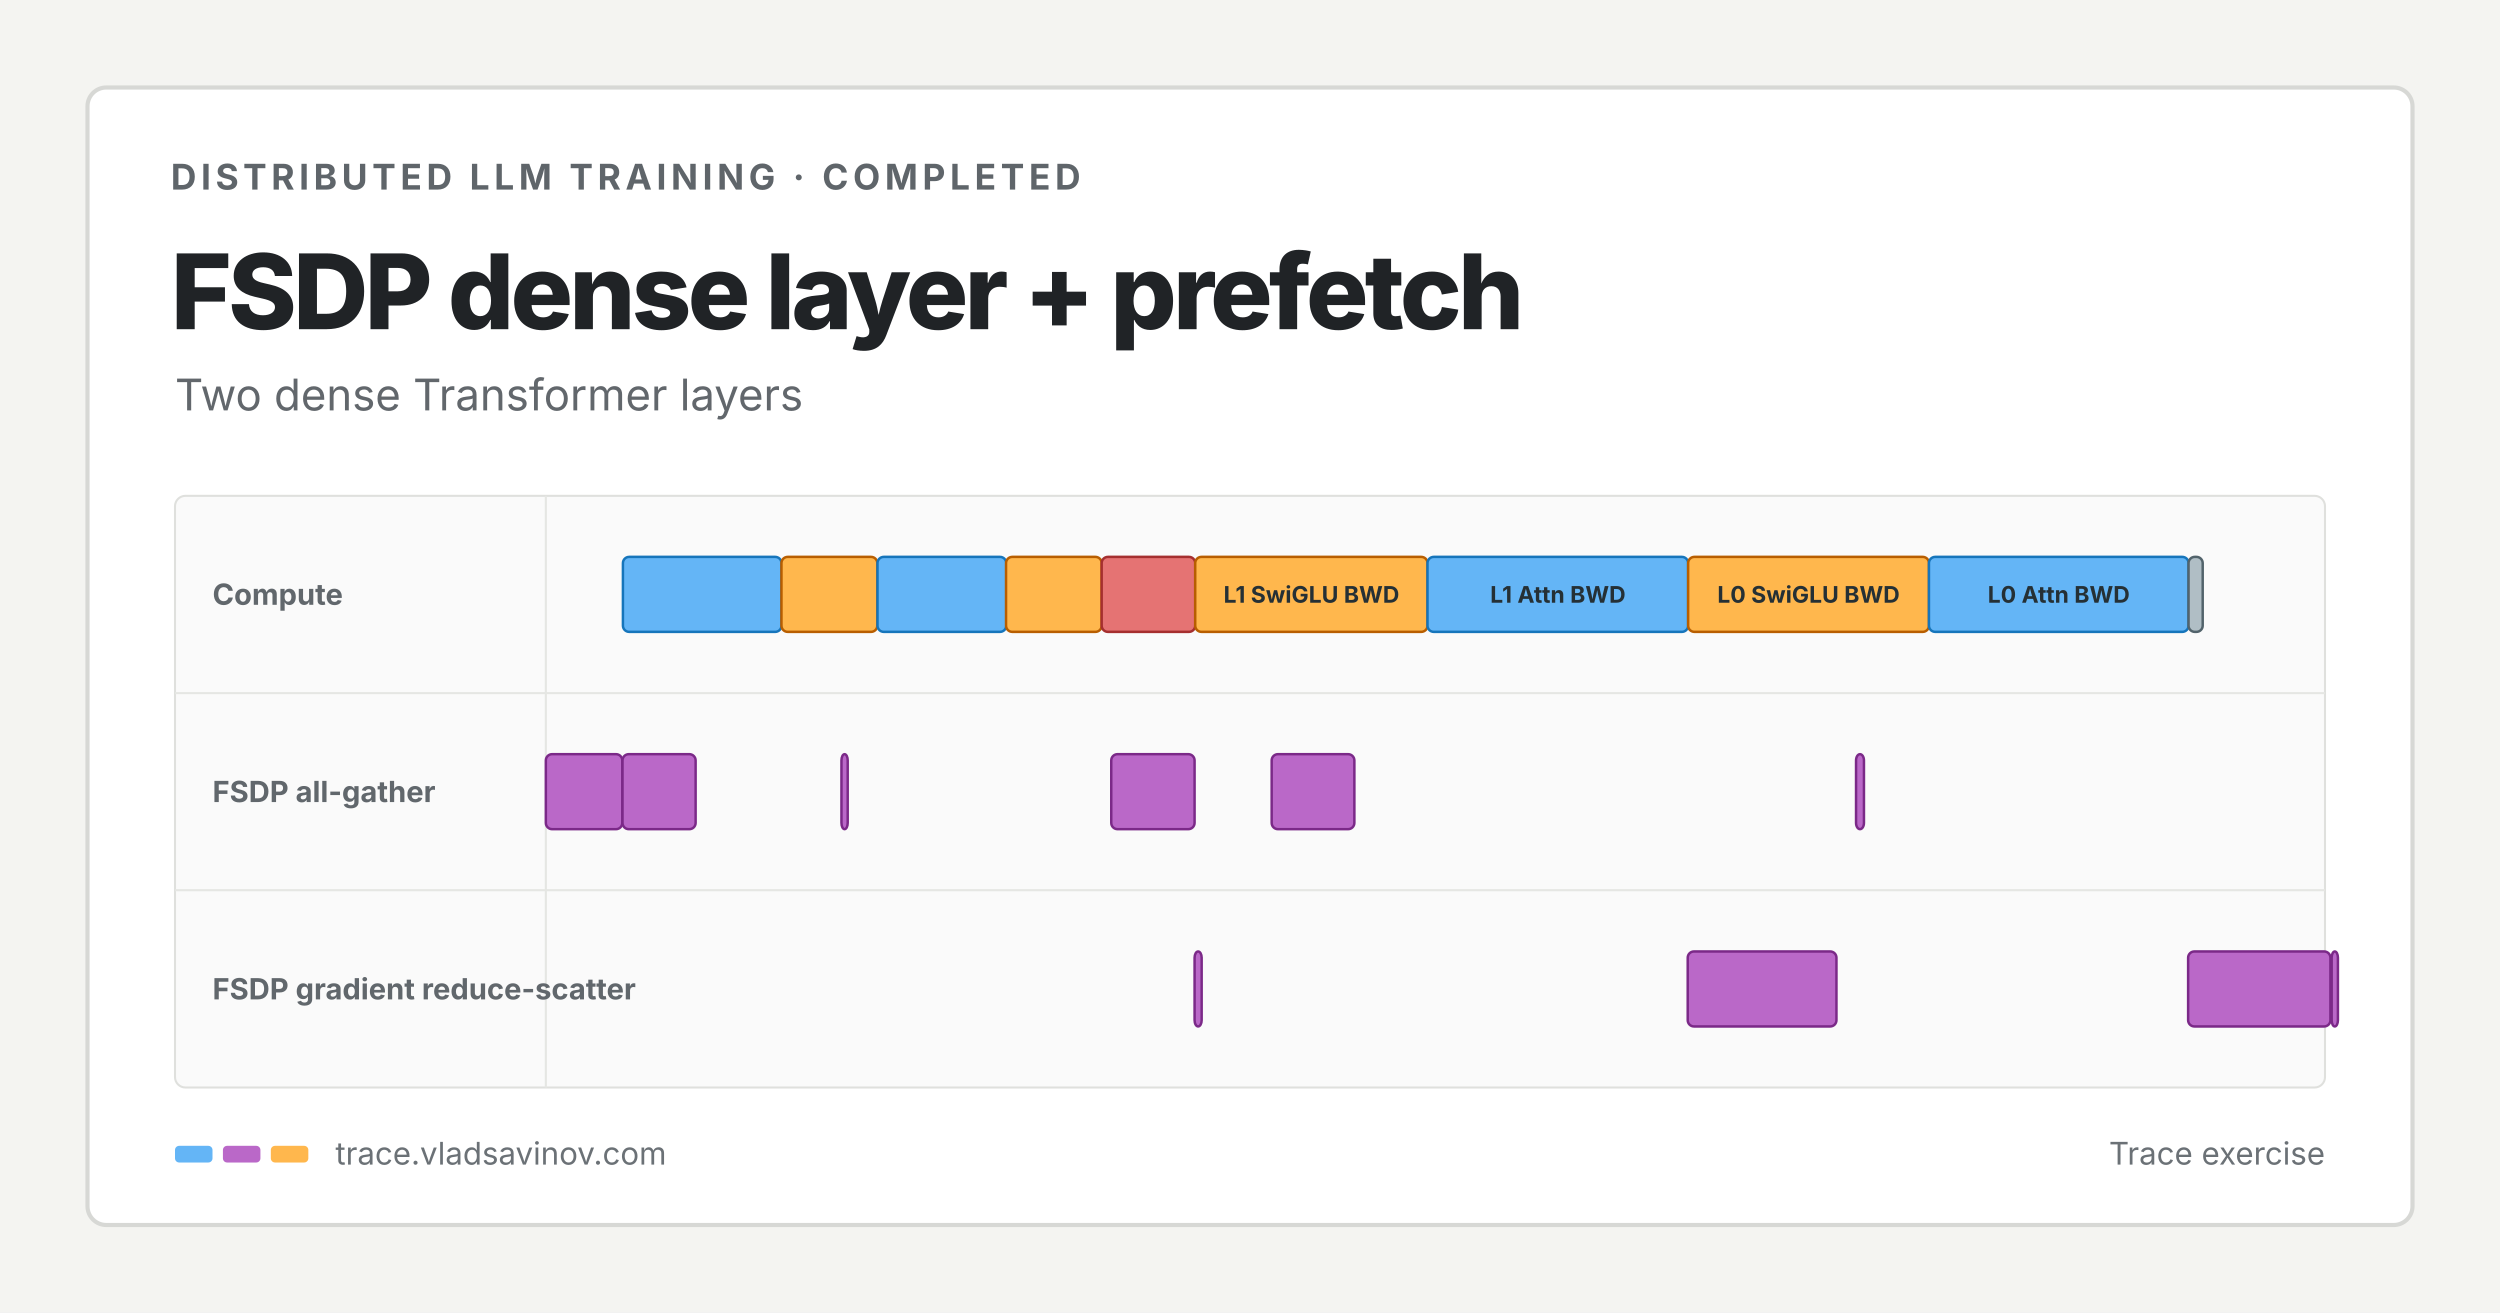
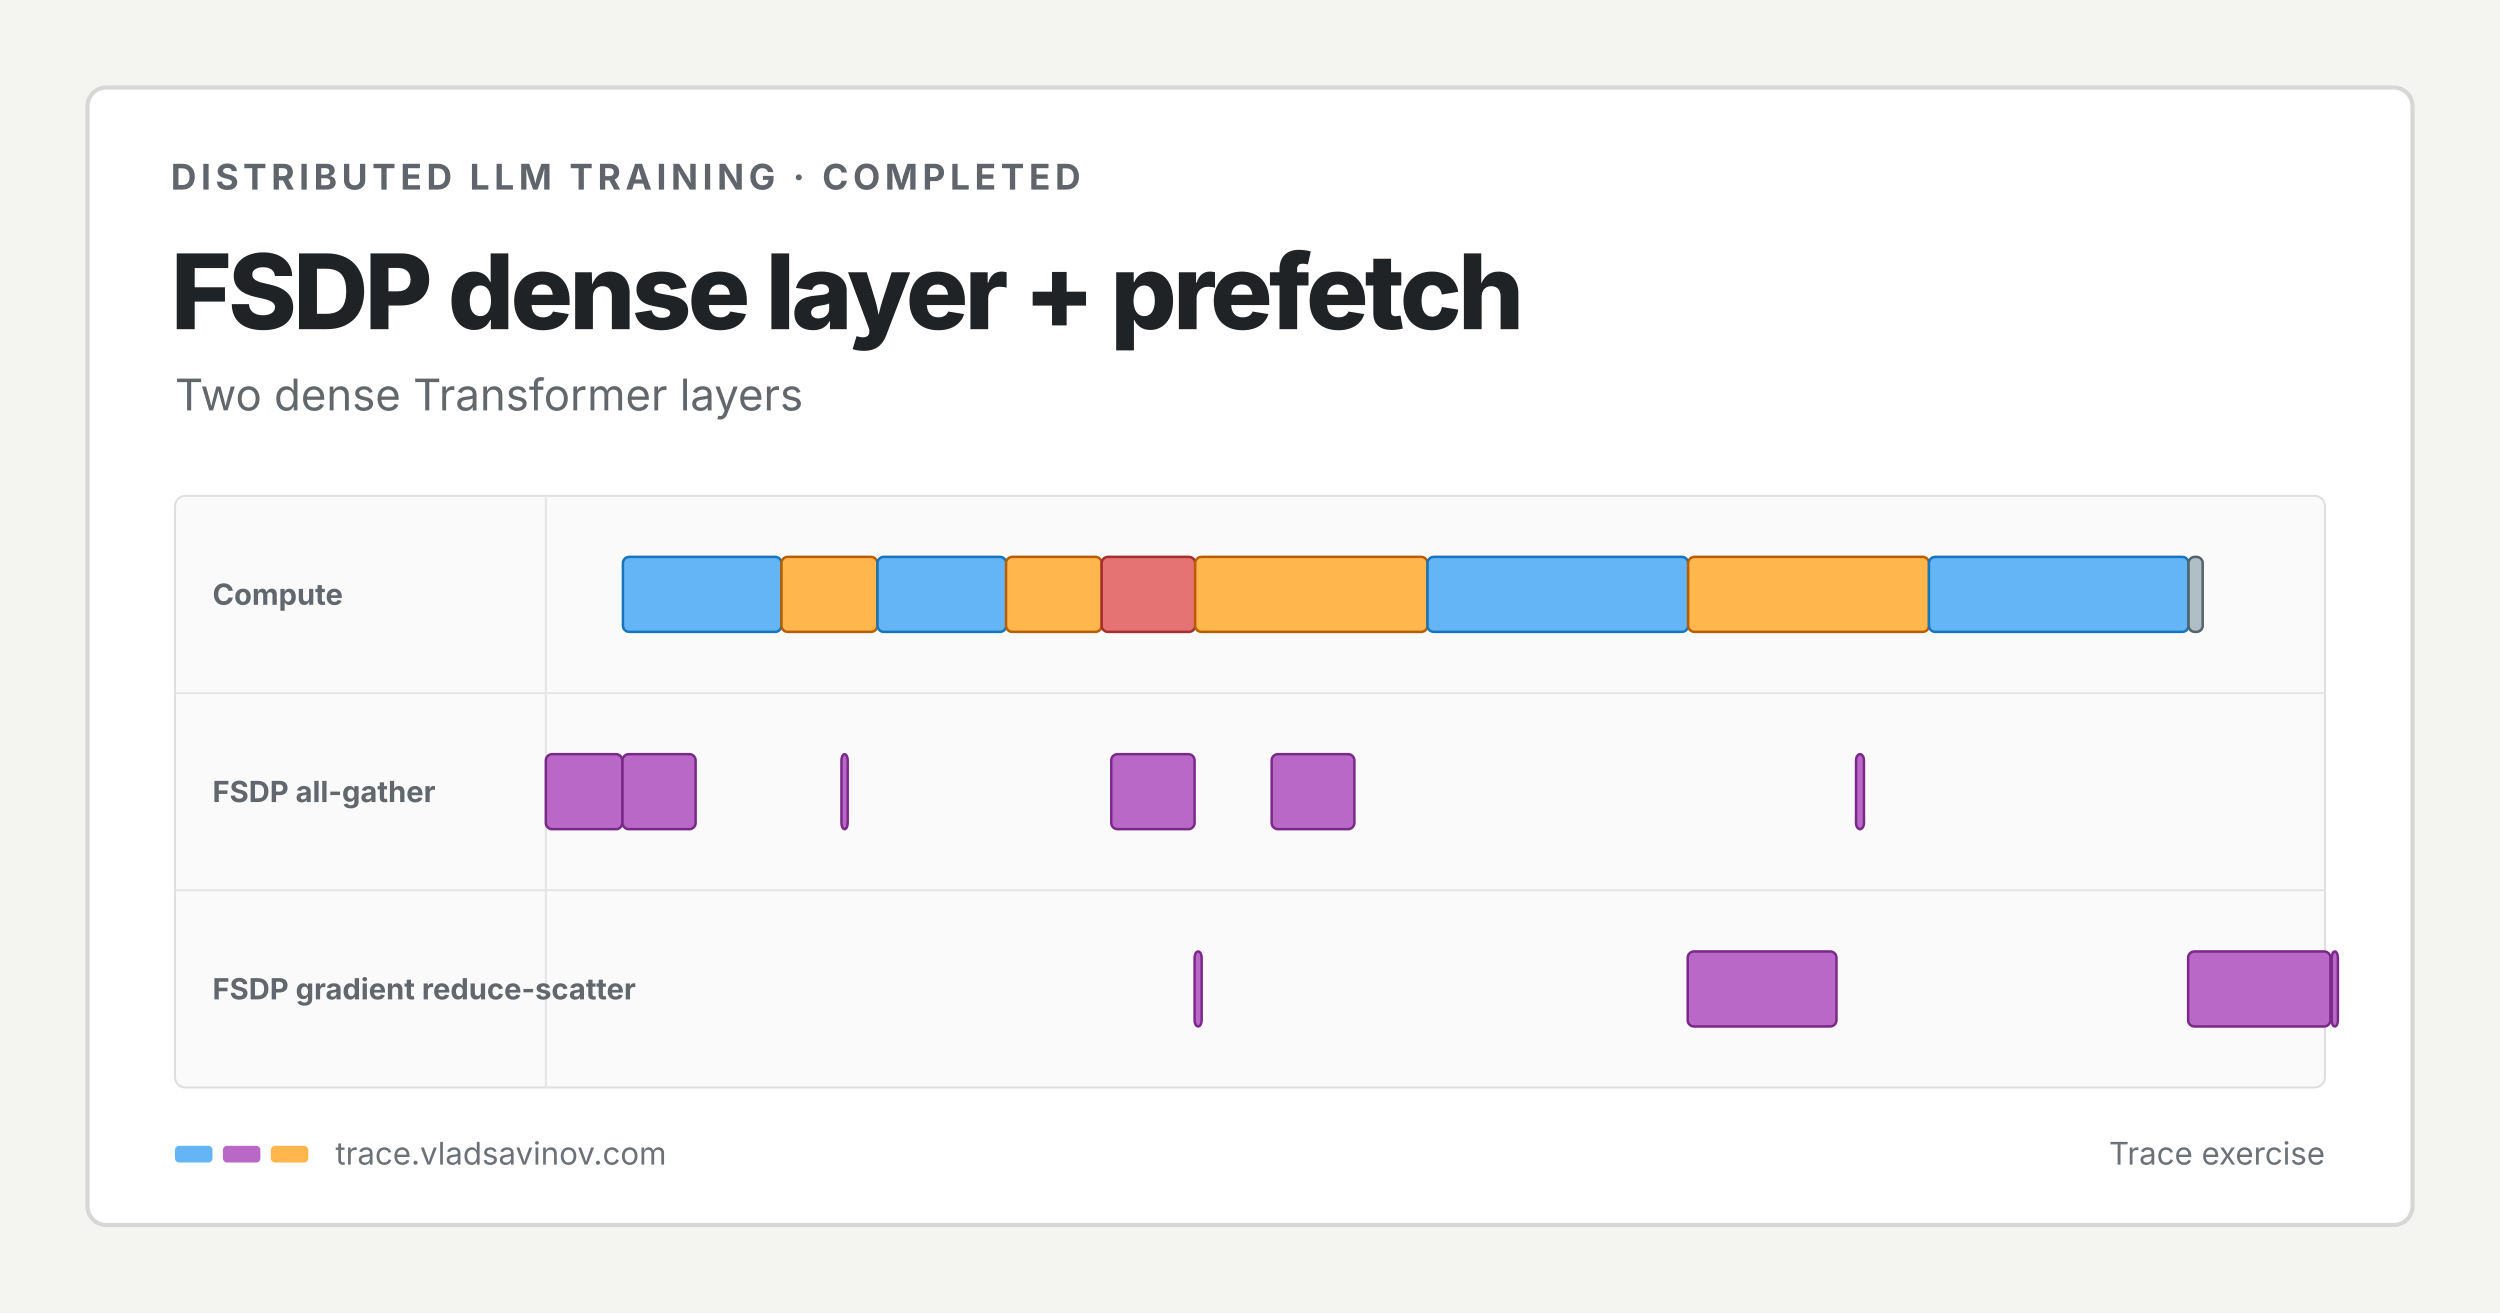
<svg xmlns="http://www.w3.org/2000/svg" width="1200" height="630" viewBox="0 0 1200 630" role="img" aria-labelledby="title desc">
-   <defs>
-     <clipPath id="block-0">
-       <rect x="262.0" y="362.0" width="36.7" height="36.0" rx="3" />
-     </clipPath>
-     <clipPath id="block-1">
-       <rect x="298.8" y="362.0" width="35.1" height="36.0" rx="3" />
-     </clipPath>
-     <clipPath id="block-2">
-       <rect x="299.0" y="267.3" width="76.1" height="36.0" rx="3" />
-     </clipPath>
-     <clipPath id="block-3">
-       <rect x="375.1" y="267.3" width="46.0" height="36.0" rx="3" />
-     </clipPath>
-     <clipPath id="block-4">
-       <rect x="403.9" y="362.0" width="3.0" height="36.0" rx="3" />
-     </clipPath>
-     <clipPath id="block-5">
-       <rect x="421.2" y="267.3" width="61.8" height="36.0" rx="3" />
-     </clipPath>
-     <clipPath id="block-6">
-       <rect x="482.9" y="267.3" width="45.9" height="36.0" rx="3" />
-     </clipPath>
-     <clipPath id="block-7">
-       <rect x="528.8" y="267.3" width="44.9" height="36.0" rx="3" />
-     </clipPath>
-     <clipPath id="block-8">
-       <rect x="533.4" y="362.0" width="40.0" height="36.0" rx="3" />
-     </clipPath>
-     <clipPath id="block-9">
-       <rect x="573.4" y="456.7" width="3.4" height="36.0" rx="3" />
-     </clipPath>
-     <clipPath id="block-10">
-       <rect x="573.7" y="267.3" width="111.5" height="36.0" rx="3" />
-     </clipPath>
-     <clipPath id="block-11">
-       <rect x="610.4" y="362.0" width="39.7" height="36.0" rx="3" />
-     </clipPath>
-     <clipPath id="block-12">
-       <rect x="685.2" y="267.3" width="125.1" height="36.0" rx="3" />
-     </clipPath>
-     <clipPath id="block-13">
-       <rect x="810.1" y="456.7" width="71.4" height="36.0" rx="3" />
-     </clipPath>
-     <clipPath id="block-14">
-       <rect x="810.3" y="267.3" width="115.6" height="36.0" rx="3" />
-     </clipPath>
-     <clipPath id="block-15">
-       <rect x="890.9" y="362.0" width="3.8" height="36.0" rx="3" />
-     </clipPath>
-     <clipPath id="block-16">
-       <rect x="925.9" y="267.3" width="124.6" height="36.0" rx="3" />
-     </clipPath>
-     <clipPath id="block-17">
-       <rect x="1050.3" y="456.7" width="68.3" height="36.0" rx="3" />
-     </clipPath>
-     <clipPath id="block-18">
-       <rect x="1050.5" y="267.3" width="6.8" height="36.0" rx="3" />
-     </clipPath>
-     <clipPath id="block-19">
-       <rect x="1119.2" y="456.7" width="3.0" height="36.0" rx="3" />
-     </clipPath>
-   </defs>
  <rect width="1200" height="630" fill="#f4f4f1" />
  <rect x="42" y="42" width="1116" height="546" rx="9" fill="#fff" stroke="#d7d8d5" stroke-width="2" />
  <g font-family="Inter, Arial, sans-serif">
    <text x="82" y="91" fill="#5f656a" font-size="17" font-weight="700" letter-spacing="2.2">DISTRIBUTED LLM TRAINING · COMPLETED</text>
    <text x="82" y="158" fill="#202326" font-size="50" font-weight="760" letter-spacing="-1.8">FSDP dense layer + prefetch</text>
    <text x="84" y="197" fill="#62676c" font-size="21">Two dense Transformer layers</text>
    <rect x="84" y="238" width="1032" height="284" rx="5" fill="#fafafa" stroke="#dfe0dd" />
    <g stroke="#e5e6e3" stroke-width="1">
      <line x1="262" y1="238" x2="262" y2="522" />
      <line x1="84" y1="332.7" x2="1116" y2="332.7" />
      <line x1="84" y1="427.3" x2="1116" y2="427.3" />
    </g>
    <g fill="#61676c" font-size="14" font-weight="650">
      <text x="102" y="290.3">Compute</text>
      <text x="102" y="385.0">FSDP all-gather</text>
      <text x="102" y="479.7">FSDP gradient reduce-scatter</text>
    </g>
    <g>
      <rect x="262.0" y="362.0" width="36.7" height="36.0" rx="3" fill="#ba68c8" stroke="#7b2988" stroke-width="1.2" />
      <rect x="298.8" y="362.0" width="35.1" height="36.0" rx="3" fill="#ba68c8" stroke="#7b2988" stroke-width="1.2" />
      <rect x="299.0" y="267.3" width="76.1" height="36.0" rx="3" fill="#64b5f6" stroke="#1675bb" stroke-width="1.2" />
      <rect x="375.1" y="267.3" width="46.0" height="36.0" rx="3" fill="#ffb74d" stroke="#b85e00" stroke-width="1.2" />
      <rect x="403.9" y="362.0" width="3.0" height="36.0" rx="3" fill="#ba68c8" stroke="#7b2988" stroke-width="1.2" />
      <rect x="421.2" y="267.3" width="61.8" height="36.0" rx="3" fill="#64b5f6" stroke="#1675bb" stroke-width="1.2" />
      <rect x="482.9" y="267.3" width="45.9" height="36.0" rx="3" fill="#ffb74d" stroke="#b85e00" stroke-width="1.2" />
      <rect x="528.8" y="267.3" width="44.9" height="36.0" rx="3" fill="#e57373" stroke="#a52f2f" stroke-width="1.2" />
      <rect x="533.4" y="362.0" width="40.0" height="36.0" rx="3" fill="#ba68c8" stroke="#7b2988" stroke-width="1.2" />
      <rect x="573.4" y="456.7" width="3.4" height="36.0" rx="3" fill="#ba68c8" stroke="#7b2988" stroke-width="1.2" />
      <rect x="573.7" y="267.3" width="111.5" height="36.0" rx="3" fill="#ffb74d" stroke="#b85e00" stroke-width="1.2" />
      <rect x="610.4" y="362.0" width="39.7" height="36.0" rx="3" fill="#ba68c8" stroke="#7b2988" stroke-width="1.2" />
      <rect x="685.2" y="267.3" width="125.1" height="36.0" rx="3" fill="#64b5f6" stroke="#1675bb" stroke-width="1.2" />
      <rect x="810.1" y="456.7" width="71.4" height="36.0" rx="3" fill="#ba68c8" stroke="#7b2988" stroke-width="1.2" />
      <rect x="810.3" y="267.3" width="115.6" height="36.0" rx="3" fill="#ffb74d" stroke="#b85e00" stroke-width="1.2" />
      <rect x="890.9" y="362.0" width="3.8" height="36.0" rx="3" fill="#ba68c8" stroke="#7b2988" stroke-width="1.2" />
      <rect x="925.9" y="267.3" width="124.6" height="36.0" rx="3" fill="#64b5f6" stroke="#1675bb" stroke-width="1.2" />
      <rect x="1050.3" y="456.7" width="68.3" height="36.0" rx="3" fill="#ba68c8" stroke="#7b2988" stroke-width="1.2" />
      <rect x="1050.5" y="267.3" width="6.8" height="36.0" rx="3" fill="#b0bec5" stroke="#52636b" stroke-width="1.2" />
      <rect x="1119.2" y="456.7" width="3.0" height="36.0" rx="3" fill="#ba68c8" stroke="#7b2988" stroke-width="1.2" />
    </g>
-     <g fill="#253035" font-size="11" font-weight="700">
-       <text x="629.5" y="289.3" text-anchor="middle" clip-path="url(#block-10)">L1 SwiGLU BWD</text>
-       <text x="747.8" y="289.3" text-anchor="middle" clip-path="url(#block-12)">L1 Attn BWD</text>
-       <text x="868.1" y="289.3" text-anchor="middle" clip-path="url(#block-14)">L0 SwiGLU BWD</text>
-       <text x="988.2" y="289.3" text-anchor="middle" clip-path="url(#block-16)">L0 Attn BWD</text>
-     </g>
    <g transform="translate(84 550)">
      <rect width="18" height="8" rx="2" fill="#64b5f6" />
      <rect x="23" width="18" height="8" rx="2" fill="#ba68c8" />
      <rect x="46" width="18" height="8" rx="2" fill="#ffb74d" />
      <text x="77" y="9" fill="#6b7176" font-size="15">trace.vladsavinov.com</text>
      <text x="1032" y="9" text-anchor="end" fill="#6b7176" font-size="15">Trace exercise</text>
    </g>
  </g>
</svg>
